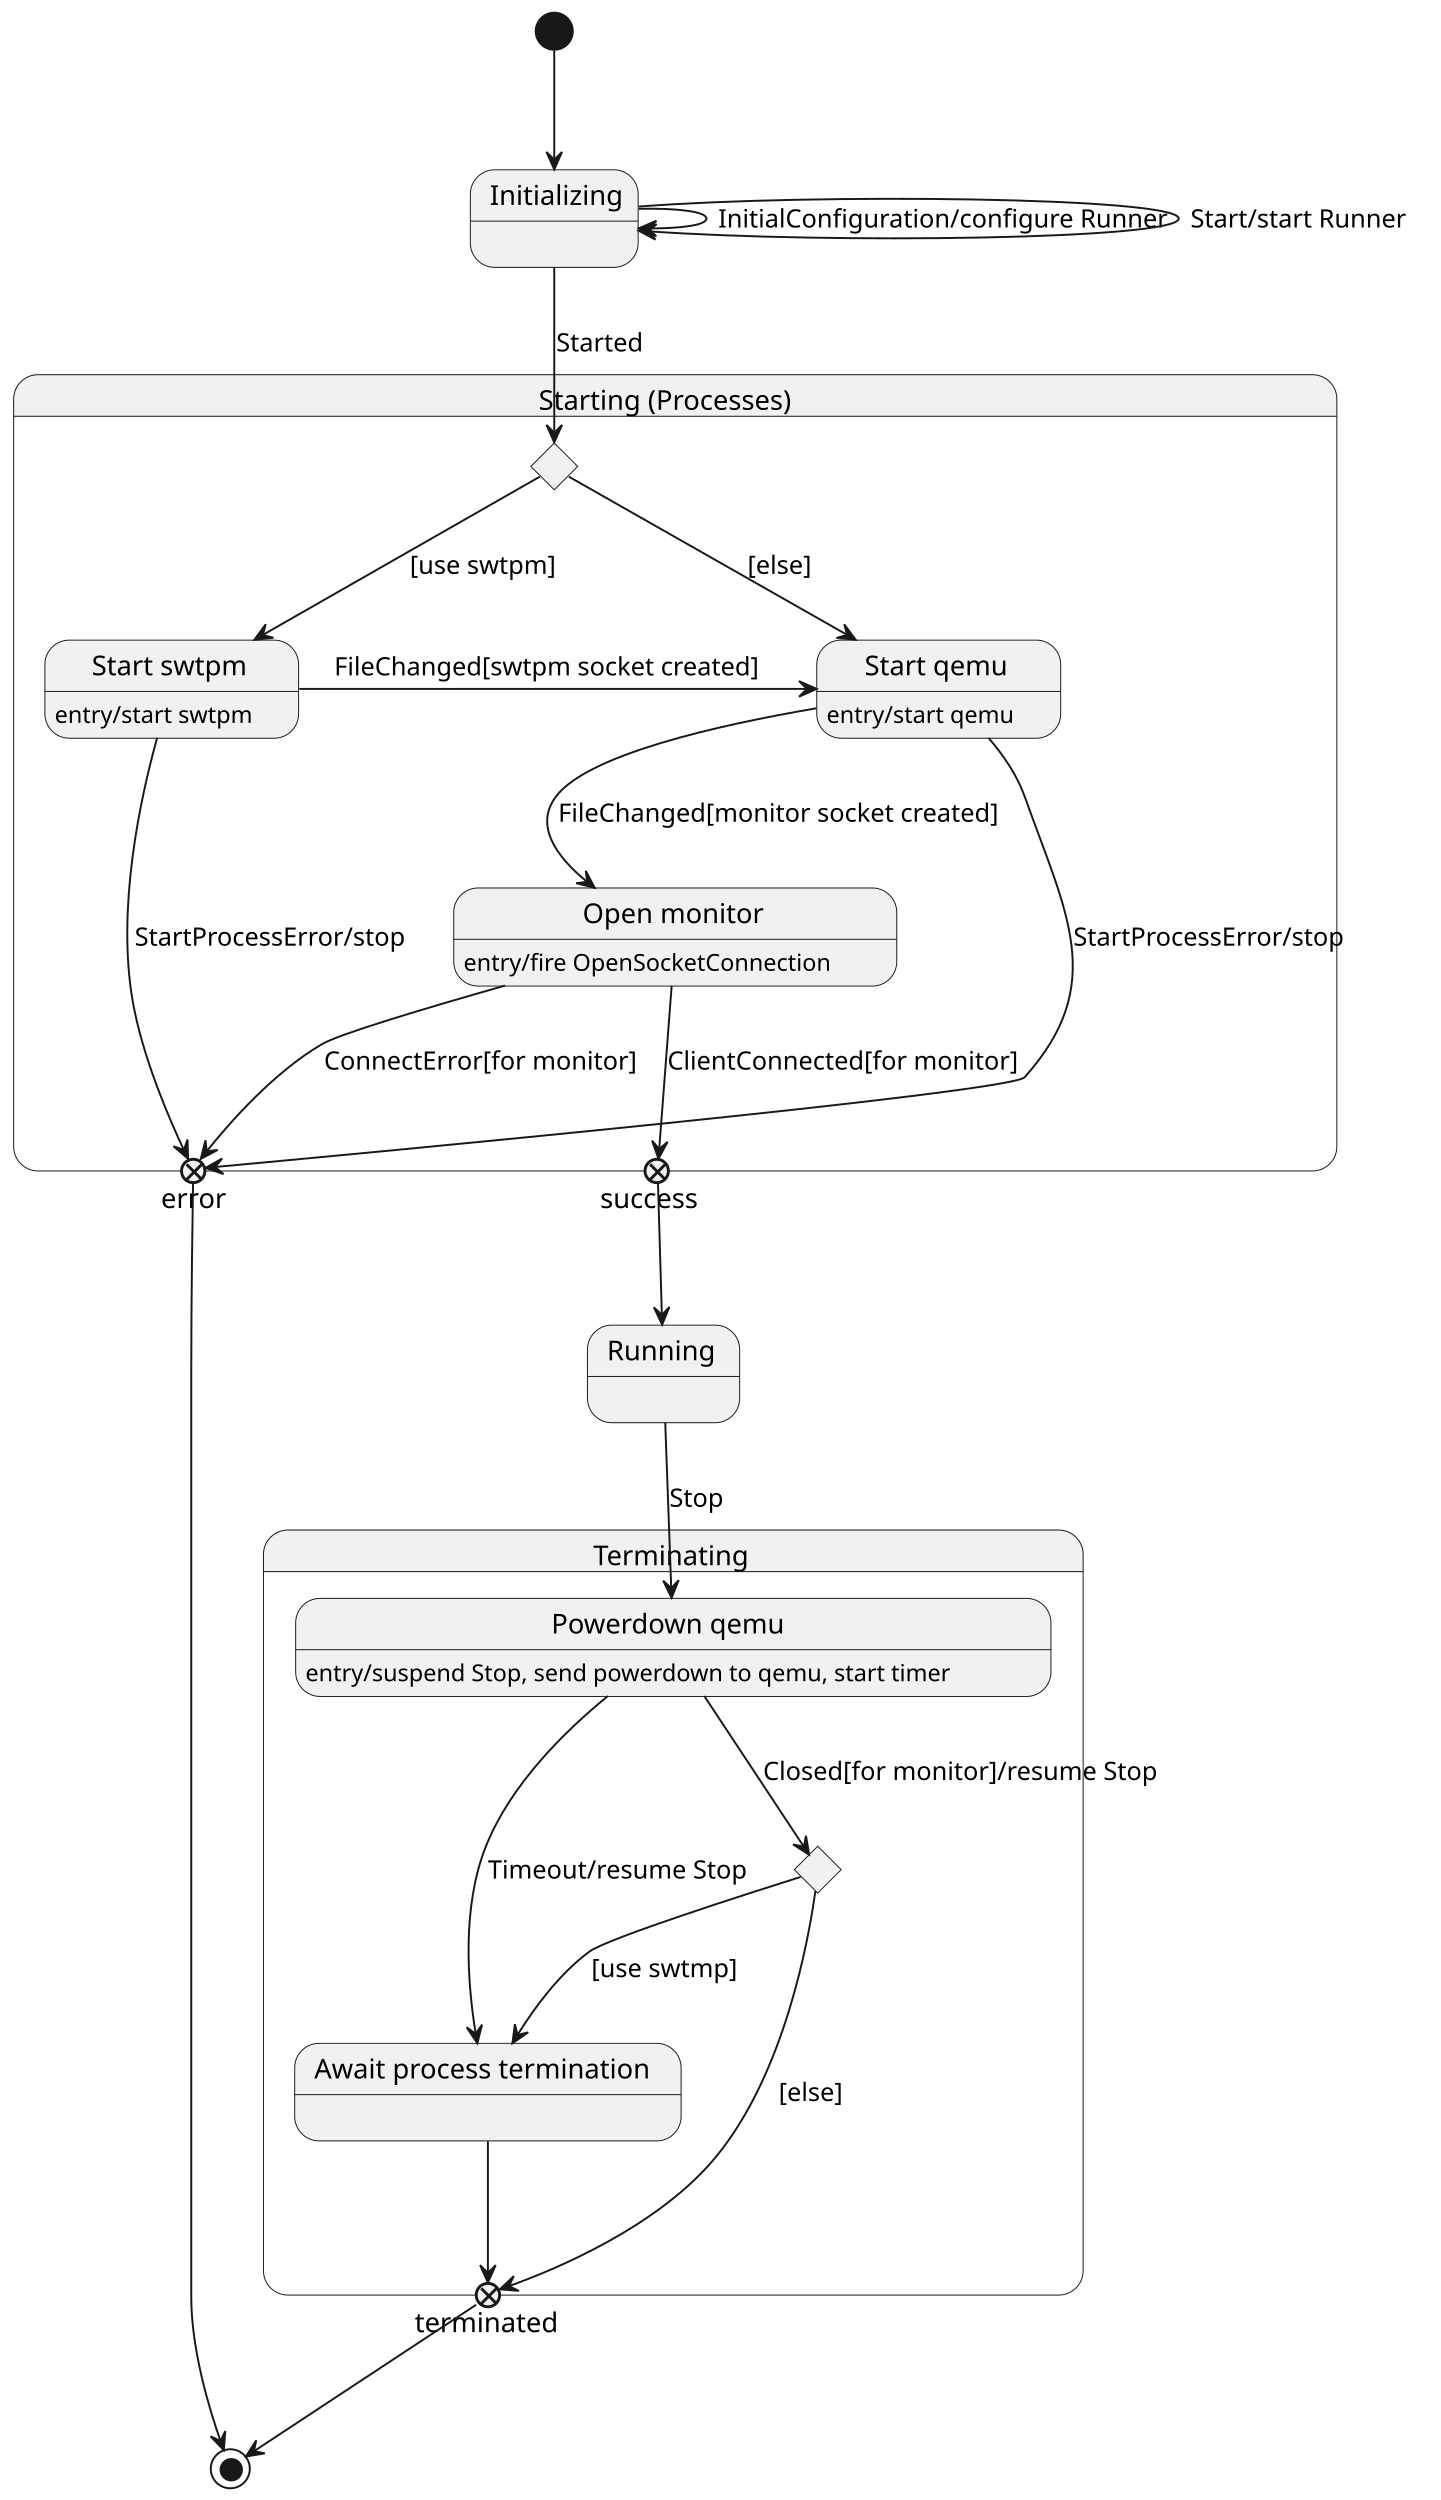
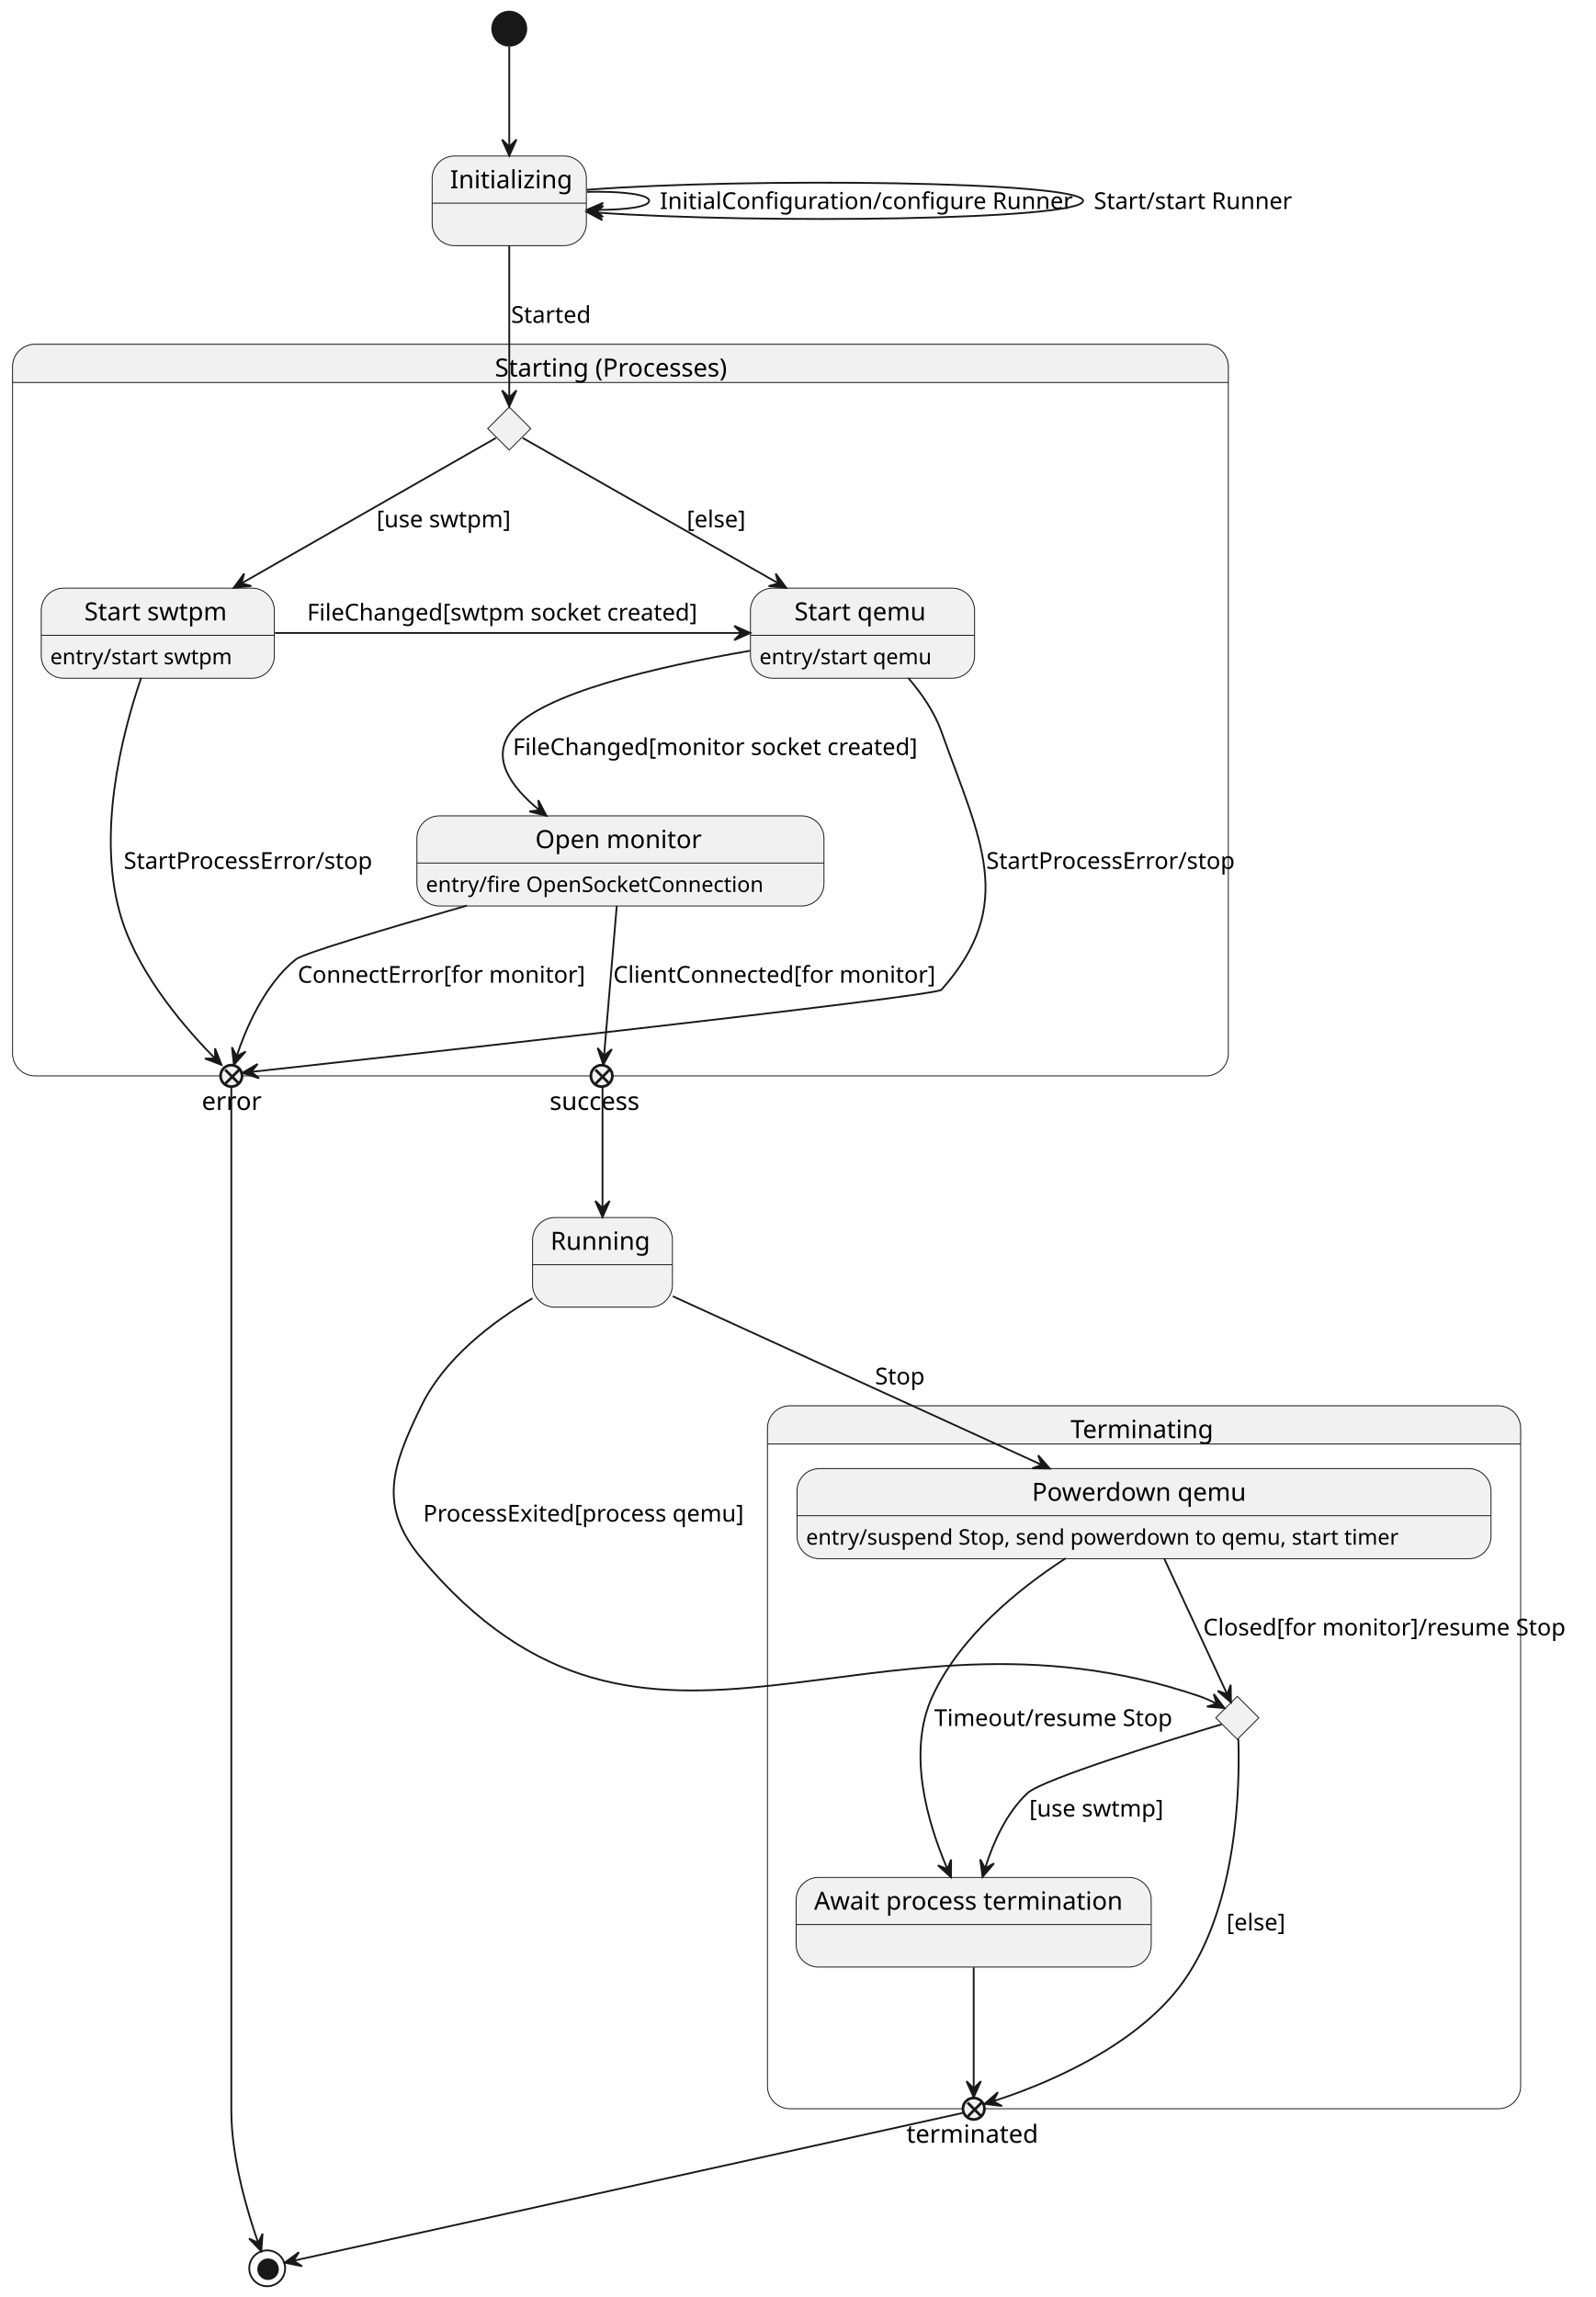
- <svg xmlns="http://www.w3.org/2000/svg" contentStyleType="text/css" height="1281px" preserveAspectRatio="none" style="width:738px;height:1281px;background:#FFFFFF;" version="1.1" viewBox="0 0 738 1281" width="738px" zoomAndPan="magnify">
+ <svg xmlns="http://www.w3.org/2000/svg" contentStyleType="text/css" height="1281px" preserveAspectRatio="none" style="width:890px;height:1281px;background:#FFFFFF;" version="1.1" viewBox="0 0 890 1281" width="890px" zoomAndPan="magnify">
  <defs />
  <g>
    <g id="cluster_StartingProcess">
      <path d="M19.5,192 L672.5,192 A12.5,12.5 0 0 1 685,204.5 L685,213.297 L7,213.297 L7,204.5 A12.5,12.5 0 0 1 19.5,192 " fill="#F1F1F1" style="stroke:#F1F1F1;stroke-width:1.0;" />
      <rect fill="none" height="408" rx="12.5" ry="12.5" style="stroke:#181818;stroke-width:0.5;" width="678" x="7" y="192" />
      <line style="stroke:#181818;stroke-width:0.5;" x1="7" x2="685" y1="213.297" y2="213.297" />
      <text fill="#000000" font-family="sans-serif" font-size="14" lengthAdjust="spacing" textLength="140" x="276" y="209.995">Starting (Processes)</text>
    </g>
    <g id="cluster_Terminating">
-       <path d="M147.5,784 L542.5,784 A12.5,12.5 0 0 1 555,796.5 L555,805.297 L135,805.297 L135,796.5 A12.5,12.5 0 0 1 147.5,784 " fill="#F1F1F1" style="stroke:#F1F1F1;stroke-width:1.0;" />
-       <rect fill="none" height="392" rx="12.5" ry="12.5" style="stroke:#181818;stroke-width:0.5;" width="420" x="135" y="784" />
-       <line style="stroke:#181818;stroke-width:0.5;" x1="135" x2="555" y1="805.297" y2="805.297" />
-       <text fill="#000000" font-family="sans-serif" font-size="14" lengthAdjust="spacing" textLength="82" x="304" y="801.995">Terminating</text>
+       <path d="M440.5,784 L835.5,784 A12.5,12.5 0 0 1 848,796.5 L848,805.297 L428,805.297 L428,796.5 A12.5,12.5 0 0 1 440.5,784 " fill="#F1F1F1" style="stroke:#F1F1F1;stroke-width:1.0;" />
+       <rect fill="none" height="392" rx="12.5" ry="12.5" style="stroke:#181818;stroke-width:0.5;" width="420" x="428" y="784" />
+       <line style="stroke:#181818;stroke-width:0.5;" x1="428" x2="848" y1="805.297" y2="805.297" />
+       <text fill="#000000" font-family="sans-serif" font-size="14" lengthAdjust="spacing" textLength="82" x="597" y="801.995">Terminating</text>
    </g>
    <g id="elem_which">
      <polygon fill="#F1F1F1" points="284,227,296,239,284,251,272,239,284,227" style="stroke:#181818;stroke-width:0.5;" />
    </g>
    <g id="StartingProcess.swtpm">
      <rect fill="#F1F1F1" height="50.266" rx="12.5" ry="12.5" style="stroke:#181818;stroke-width:0.5;" width="130" x="23" y="328" />
      <line style="stroke:#181818;stroke-width:0.5;" x1="23" x2="153" y1="354.297" y2="354.297" />
      <text fill="#000000" font-family="sans-serif" font-size="14" lengthAdjust="spacing" textLength="82" x="47" y="345.995">Start swtpm</text>
      <text fill="#000000" font-family="sans-serif" font-size="12" lengthAdjust="spacing" textLength="110" x="28" y="370.435">entry/start swtpm</text>
    </g>
    <g id="StartingProcess.qemu">
      <rect fill="#F1F1F1" height="50.266" rx="12.5" ry="12.5" style="stroke:#181818;stroke-width:0.5;" width="125" x="418.5" y="328" />
      <line style="stroke:#181818;stroke-width:0.5;" x1="418.5" x2="543.5" y1="354.297" y2="354.297" />
      <text fill="#000000" font-family="sans-serif" font-size="14" lengthAdjust="spacing" textLength="76" x="443" y="345.995">Start qemu</text>
      <text fill="#000000" font-family="sans-serif" font-size="12" lengthAdjust="spacing" textLength="105" x="423.5" y="370.435">entry/start qemu</text>
    </g>
    <g id="StartingProcess.monitor">
      <rect fill="#F1F1F1" height="50.266" rx="12.5" ry="12.5" style="stroke:#181818;stroke-width:0.5;" width="227" x="232.5" y="455" />
      <line style="stroke:#181818;stroke-width:0.5;" x1="232.5" x2="459.5" y1="481.297" y2="481.297" />
      <text fill="#000000" font-family="sans-serif" font-size="14" lengthAdjust="spacing" textLength="95" x="298.5" y="472.995">Open monitor</text>
      <text fill="#000000" font-family="sans-serif" font-size="12" lengthAdjust="spacing" textLength="207" x="237.5" y="497.435">entry/fire OpenSocketConnection</text>
    </g>
-     <text fill="#000000" font-family="sans-serif" font-size="14" lengthAdjust="spacing" textLength="58" x="307.5" y="618.995">success</text>
-     <ellipse cx="336.5" cy="600" fill="#F1F1F1" rx="6" ry="6" style="stroke:#181818;stroke-width:1.5;" />
-     <line style="stroke:#181818;stroke-width:1.5;" x1="340.889" x2="333.111" y1="604.389" y2="596.611" />
-     <line style="stroke:#181818;stroke-width:1.5;" x1="340.889" x2="333.111" y1="596.611" y2="604.389" />
-     <text fill="#000000" font-family="sans-serif" font-size="14" lengthAdjust="spacing" textLength="33" x="82.5" y="618.995">error</text>
-     <ellipse cx="99" cy="600" fill="#F1F1F1" rx="6" ry="6" style="stroke:#181818;stroke-width:1.5;" />
-     <line style="stroke:#181818;stroke-width:1.5;" x1="103.389" x2="95.611" y1="604.389" y2="596.611" />
-     <line style="stroke:#181818;stroke-width:1.5;" x1="103.389" x2="95.611" y1="596.611" y2="604.389" />
-     <text fill="#000000" font-family="sans-serif" font-size="14" lengthAdjust="spacing" textLength="75" x="212.5" y="1194.995">terminated</text>
-     <ellipse cx="250" cy="1176" fill="#F1F1F1" rx="6" ry="6" style="stroke:#181818;stroke-width:1.5;" />
-     <line style="stroke:#181818;stroke-width:1.5;" x1="254.389" x2="246.611" y1="1180.389" y2="1172.611" />
-     <line style="stroke:#181818;stroke-width:1.5;" x1="254.389" x2="246.611" y1="1172.611" y2="1180.389" />
+     <text fill="#000000" font-family="sans-serif" font-size="14" lengthAdjust="spacing" textLength="58" x="306.5" y="618.995">success</text>
+     <ellipse cx="335.5" cy="600" fill="#F1F1F1" rx="6" ry="6" style="stroke:#181818;stroke-width:1.5;" />
+     <line style="stroke:#181818;stroke-width:1.5;" x1="339.889" x2="332.111" y1="604.389" y2="596.611" />
+     <line style="stroke:#181818;stroke-width:1.5;" x1="339.889" x2="332.111" y1="596.611" y2="604.389" />
+     <text fill="#000000" font-family="sans-serif" font-size="14" lengthAdjust="spacing" textLength="33" x="112.5" y="618.995">error</text>
+     <ellipse cx="129" cy="600" fill="#F1F1F1" rx="6" ry="6" style="stroke:#181818;stroke-width:1.5;" />
+     <line style="stroke:#181818;stroke-width:1.5;" x1="133.389" x2="125.611" y1="604.389" y2="596.611" />
+     <line style="stroke:#181818;stroke-width:1.5;" x1="133.389" x2="125.611" y1="596.611" y2="604.389" />
+     <text fill="#000000" font-family="sans-serif" font-size="14" lengthAdjust="spacing" textLength="75" x="505.5" y="1194.995">terminated</text>
+     <ellipse cx="543" cy="1176" fill="#F1F1F1" rx="6" ry="6" style="stroke:#181818;stroke-width:1.5;" />
+     <line style="stroke:#181818;stroke-width:1.5;" x1="547.389" x2="539.611" y1="1180.389" y2="1172.611" />
+     <line style="stroke:#181818;stroke-width:1.5;" x1="547.389" x2="539.611" y1="1172.611" y2="1180.389" />
    <g id="elem_which2">
-       <polygon fill="#F1F1F1" points="419,946,431,958,419,970,407,958,419,946" style="stroke:#181818;stroke-width:0.5;" />
+       <polygon fill="#F1F1F1" points="690,946,702,958,690,970,678,958,690,946" style="stroke:#181818;stroke-width:0.5;" />
    </g>
    <g id="Terminating.qemuPowerdown">
-       <rect fill="#F1F1F1" height="50.266" rx="12.5" ry="12.5" style="stroke:#181818;stroke-width:0.5;" width="387" x="151.5" y="819" />
-       <line style="stroke:#181818;stroke-width:0.5;" x1="151.5" x2="538.5" y1="845.297" y2="845.297" />
-       <text fill="#000000" font-family="sans-serif" font-size="14" lengthAdjust="spacing" textLength="125" x="282.5" y="836.995">Powerdown qemu</text>
-       <text fill="#000000" font-family="sans-serif" font-size="12" lengthAdjust="spacing" textLength="367" x="156.5" y="861.436">entry/suspend Stop, send powerdown to qemu, start timer</text>
+       <rect fill="#F1F1F1" height="50.266" rx="12.5" ry="12.5" style="stroke:#181818;stroke-width:0.5;" width="387" x="444.5" y="819" />
+       <line style="stroke:#181818;stroke-width:0.5;" x1="444.5" x2="831.5" y1="845.297" y2="845.297" />
+       <text fill="#000000" font-family="sans-serif" font-size="14" lengthAdjust="spacing" textLength="125" x="575.5" y="836.995">Powerdown qemu</text>
+       <text fill="#000000" font-family="sans-serif" font-size="12" lengthAdjust="spacing" textLength="367" x="449.5" y="861.436">entry/suspend Stop, send powerdown to qemu, start timer</text>
    </g>
    <g id="Terminating.terminateProcesses">
-       <rect fill="#F1F1F1" height="50" rx="12.5" ry="12.5" style="stroke:#181818;stroke-width:0.5;" width="198" x="151" y="1047" />
-       <line style="stroke:#181818;stroke-width:0.5;" x1="151" x2="349" y1="1073.297" y2="1073.297" />
-       <text fill="#000000" font-family="sans-serif" font-size="14" lengthAdjust="spacing" textLength="178" x="161" y="1064.995">Await process termination</text>
+       <rect fill="#F1F1F1" height="50" rx="12.5" ry="12.5" style="stroke:#181818;stroke-width:0.5;" width="198" x="444" y="1047" />
+       <line style="stroke:#181818;stroke-width:0.5;" x1="444" x2="642" y1="1073.297" y2="1073.297" />
+       <text fill="#000000" font-family="sans-serif" font-size="14" lengthAdjust="spacing" textLength="178" x="454" y="1064.995">Await process termination</text>
    </g>
    <ellipse cx="284" cy="16" fill="#181818" rx="10" ry="10" style="stroke:none;stroke-width:1.0;" />
    <g id="Initializing">
      <rect fill="#F1F1F1" height="50" rx="12.5" ry="12.5" style="stroke:#181818;stroke-width:0.5;" width="86" x="241" y="87" />
      <line style="stroke:#181818;stroke-width:0.5;" x1="241" x2="327" y1="113.297" y2="113.297" />
      <text fill="#000000" font-family="sans-serif" font-size="14" lengthAdjust="spacing" textLength="66" x="251" y="104.995">Initializing</text>
    </g>
    <g id="Running">
-       <rect fill="#F1F1F1" height="50" rx="12.5" ry="12.5" style="stroke:#181818;stroke-width:0.5;" width="78" x="301" y="679" />
-       <line style="stroke:#181818;stroke-width:0.5;" x1="301" x2="379" y1="705.297" y2="705.297" />
-       <text fill="#000000" font-family="sans-serif" font-size="14" lengthAdjust="spacing" textLength="58" x="311" y="696.995">Running</text>
+       <rect fill="#F1F1F1" height="50" rx="12.5" ry="12.5" style="stroke:#181818;stroke-width:0.5;" width="78" x="297" y="679" />
+       <line style="stroke:#181818;stroke-width:0.5;" x1="297" x2="375" y1="705.297" y2="705.297" />
+       <text fill="#000000" font-family="sans-serif" font-size="14" lengthAdjust="spacing" textLength="58" x="307" y="696.995">Running</text>
    </g>
-     <ellipse cx="118" cy="1265" fill="none" rx="10" ry="10" style="stroke:#181818;stroke-width:1.0;" />
-     <ellipse cx="118.5" cy="1265.5" fill="#181818" rx="6" ry="6" style="stroke:none;stroke-width:1.0;" />
+     <ellipse cx="149" cy="1265" fill="none" rx="10" ry="10" style="stroke:#181818;stroke-width:1.0;" />
+     <ellipse cx="149.5" cy="1265.5" fill="#181818" rx="6" ry="6" style="stroke:none;stroke-width:1.0;" />
    <g id="link_*start*_Initializing">
      <path d="M284,26.01 C284,38.7 284,62.41 284,81.57 " fill="none" id="*start*-to-Initializing" style="stroke:#181818;stroke-width:1.0;" />
      <polygon fill="#181818" points="284,86.84,288,77.84,284,81.84,280,77.84,284,86.84" style="stroke:#181818;stroke-width:1.0;" />
    </g>
    <g id="link_Initializing_Initializing">
      <path d="M327.31,107 C346,106.59 362,108.26 362,112 C362,115.39 348.86,117.08 332.49,117.06 " fill="none" id="Initializing-to-Initializing" style="stroke:#181818;stroke-width:1.0;" />
      <polygon fill="#181818" points="327.31,117,336.264,121.103,332.31,117.057,336.355,113.103,327.31,117" style="stroke:#181818;stroke-width:1.0;" />
      <text fill="#000000" font-family="sans-serif" font-size="13" lengthAdjust="spacing" textLength="230" x="368" y="116.567">InitialConfiguration/configure Runner</text>
    </g>
    <g id="link_Initializing_Initializing">
      <path d="M327.19,105.85 C417.17,98.97 604,101.02 604,112 C604,122.78 424.04,124.95 332.3,118.52 " fill="none" id="Initializing-to-Initializing-1" style="stroke:#181818;stroke-width:1.0;" />
      <polygon fill="#181818" points="327.19,118.15,335.868,122.808,332.176,118.522,336.462,114.83,327.19,118.15" style="stroke:#181818;stroke-width:1.0;" />
      <text fill="#000000" font-family="sans-serif" font-size="13" lengthAdjust="spacing" textLength="115" x="610" y="116.567">Start/start Runner</text>
    </g>
    <g id="link_which_swtpm">
      <path d="M276.56,244.25 C253.66,257.34 182.93,297.75 134.91,325.19 " fill="none" id="which-to-swtpm" style="stroke:#181818;stroke-width:1.0;" />
      <polygon fill="#181818" points="130.34,327.81,140.137,326.797,134.676,325.32,136.153,319.859,130.34,327.81" style="stroke:#181818;stroke-width:1.0;" />
      <text fill="#000000" font-family="sans-serif" font-size="13" lengthAdjust="spacing" textLength="79" x="210" y="294.067">[use swtpm]</text>
    </g>
    <g id="link_which_qemu">
      <path d="M291.48,244.25 C314.5,257.34 385.58,297.75 433.85,325.19 " fill="none" id="which-to-qemu" style="stroke:#181818;stroke-width:1.0;" />
      <polygon fill="#181818" points="438.44,327.81,432.585,319.89,434.091,325.343,428.638,326.849,438.44,327.81" style="stroke:#181818;stroke-width:1.0;" />
      <text fill="#000000" font-family="sans-serif" font-size="13" lengthAdjust="spacing" textLength="36" x="383" y="294.067">[else]</text>
    </g>
    <g id="link_swtpm_error">
-       <path d="M80.52,378.08 C71.83,409.32 59.69,465.45 68,513 C73.01,541.65 86.73,573.36 94.13,589.06 " fill="none" id="swtpm-to-error" style="stroke:#181818;stroke-width:1.0;" />
-       <polygon fill="#181818" points="96.37,593.74,96.099,583.895,94.214,589.229,88.88,587.344,96.37,593.74" style="stroke:#181818;stroke-width:1.0;" />
+       <path d="M78.73,378.02 C67.91,409.67 53.26,466.74 68,513 C78.26,545.2 105.45,575.69 119.82,590.19 " fill="none" id="swtpm-to-error" style="stroke:#181818;stroke-width:1.0;" />
+       <polygon fill="#181818" points="123.5,593.84,119.927,584.662,119.95,590.319,114.293,590.342,123.5,593.84" style="stroke:#181818;stroke-width:1.0;" />
      <text fill="#000000" font-family="sans-serif" font-size="13" lengthAdjust="spacing" textLength="145" x="69" y="484.567">StartProcessError/stop</text>
    </g>
    <g id="link_swtpm_qemu">
      <path d="M153.34,353 C225.27,353 340.38,353 413.26,353 " fill="none" id="swtpm-to-qemu" style="stroke:#181818;stroke-width:1.0;" />
      <polygon fill="#181818" points="418.43,353,409.43,349,413.43,353,409.43,357,418.43,353" style="stroke:#181818;stroke-width:1.0;" />
      <text fill="#000000" font-family="sans-serif" font-size="13" lengthAdjust="spacing" textLength="229" x="171.25" y="346.067">FileChanged[swtpm socket created]</text>
    </g>
    <g id="link_qemu_error">
-       <path d="M506.52,378.1 C513.95,386.73 521.11,397.06 525,408 C546.46,468.3 567.7,504.33 525,552 C517.85,559.99 178.09,591.71 110.59,597.93 " fill="none" id="qemu-to-error" style="stroke:#181818;stroke-width:1.0;" />
-       <polygon fill="#181818" points="105.24,598.43,114.569,601.589,110.219,597.972,113.836,593.623,105.24,598.43" style="stroke:#181818;stroke-width:1.0;" />
+       <path d="M506.52,378.1 C513.95,386.73 521.11,397.06 525,408 C546.46,468.3 567.5,504.15 525,552 C521.69,555.72 204.53,590.71 140.27,597.76 " fill="none" id="qemu-to-error" style="stroke:#181818;stroke-width:1.0;" />
+       <polygon fill="#181818" points="135.16,598.33,144.541,601.329,140.131,597.787,143.673,593.377,135.16,598.33" style="stroke:#181818;stroke-width:1.0;" />
      <text fill="#000000" font-family="sans-serif" font-size="13" lengthAdjust="spacing" textLength="145" x="550" y="484.567">StartProcessError/stop</text>
    </g>
    <g id="link_qemu_monitor">
      <path d="M418.29,362.93 C367.3,371.63 301.25,386.66 285,408 C273.65,422.9 284.88,438.77 300.66,451.72 " fill="none" id="qemu-to-monitor" style="stroke:#181818;stroke-width:1.0;" />
      <polygon fill="#181818" points="304.76,454.95,300.153,446.245,300.828,451.861,295.212,452.536,304.76,454.95" style="stroke:#181818;stroke-width:1.0;" />
      <text fill="#000000" font-family="sans-serif" font-size="13" lengthAdjust="spacing" textLength="237" x="286" y="421.067">FileChanged[monitor socket created]</text>
    </g>
    <g id="link_monitor_success">
-       <path d="M344.16,505.16 C342.2,530.83 339.2,570.19 337.79,588.71 " fill="none" id="monitor-to-success" style="stroke:#181818;stroke-width:1.0;" />
-       <polygon fill="#181818" points="337.4,593.74,342.082,585.075,337.786,588.755,334.106,584.458,337.4,593.74" style="stroke:#181818;stroke-width:1.0;" />
+       <path d="M343.95,505.16 C341.78,530.83 338.44,570.19 336.87,588.71 " fill="none" id="monitor-to-success" style="stroke:#181818;stroke-width:1.0;" />
+       <polygon fill="#181818" points="336.45,593.74,341.206,585.116,336.878,588.758,333.236,584.431,336.45,593.74" style="stroke:#181818;stroke-width:1.0;" />
      <text fill="#000000" font-family="sans-serif" font-size="13" lengthAdjust="spacing" textLength="186" x="342" y="548.067">ClientConnected[for monitor]</text>
    </g>
    <g id="link_monitor_error">
-       <path d="M258.76,505.02 C216.86,516.93 173.81,529.84 165,535 C140.01,549.64 117.28,575.69 106.17,589.61 " fill="none" id="monitor-to-error" style="stroke:#181818;stroke-width:1.0;" />
-       <polygon fill="#181818" points="102.86,593.83,111.565,589.223,105.948,589.898,105.274,584.282,102.86,593.83" style="stroke:#181818;stroke-width:1.0;" />
+       <path d="M260.39,505.02 C215.59,517.85 169.15,531.68 165,535 C147.24,549.19 136.75,574.67 132.03,588.82 " fill="none" id="monitor-to-error" style="stroke:#181818;stroke-width:1.0;" />
+       <polygon fill="#181818" points="130.44,593.8,136.981,586.437,131.957,589.036,129.358,584.011,130.44,593.8" style="stroke:#181818;stroke-width:1.0;" />
      <text fill="#000000" font-family="sans-serif" font-size="13" lengthAdjust="spacing" textLength="165" x="166" y="548.067">ConnectError[for monitor]</text>
    </g>
    <g id="link_Initializing_which">
      <path d="M284,137.1 C284,161.95 284,200.03 284,221.6 " fill="none" id="Initializing-to-which" style="stroke:#181818;stroke-width:1.0;" />
      <polygon fill="#181818" points="284,226.71,288,217.71,284,221.71,280,217.71,284,226.71" style="stroke:#181818;stroke-width:1.0;" />
      <text fill="#000000" font-family="sans-serif" font-size="13" lengthAdjust="spacing" textLength="48" x="285" y="180.067">Started</text>
    </g>
    <g id="link_success_Running">
-       <path d="M337.15,606.2 C337.51,618.43 338.43,649.77 339.13,673.51 " fill="none" id="success-to-Running" style="stroke:#181818;stroke-width:1.0;" />
-       <polygon fill="#181818" points="339.29,678.75,343.031,669.639,339.147,673.752,335.035,669.868,339.29,678.75" style="stroke:#181818;stroke-width:1.0;" />
+       <path d="M336,606.2 C336,618.43 336,649.77 336,673.51 " fill="none" id="success-to-Running" style="stroke:#181818;stroke-width:1.0;" />
+       <polygon fill="#181818" points="336,678.75,340,669.75,336,673.75,332,669.75,336,678.75" style="stroke:#181818;stroke-width:1.0;" />
    </g>
    <g id="link_error_*end*">
-       <path d="M98.91,606.09 C98.67,621 98,665.81 98,703 C98,703 98,703 98,1177 C98,1203.69 107.05,1233.83 112.97,1250.71 " fill="none" id="error-to-*end*" style="stroke:#181818;stroke-width:1.0;" />
-       <polygon fill="#181818" points="114.7,1255.51,115.427,1245.688,113.012,1250.804,107.896,1248.389,114.7,1255.51" style="stroke:#181818;stroke-width:1.0;" />
+       <path d="M129,606.09 C129,621 129,665.81 129,703 C129,703 129,703 129,1177 C129,1203.69 138.05,1233.83 143.97,1250.71 " fill="none" id="error-to-*end*" style="stroke:#181818;stroke-width:1.0;" />
+       <polygon fill="#181818" points="145.7,1255.51,146.427,1245.688,144.012,1250.804,138.896,1248.389,145.7,1255.51" style="stroke:#181818;stroke-width:1.0;" />
    </g>
    <g id="link_qemuPowerdown_which2">
-       <path d="M360.87,869.03 C376.56,892.76 399.85,928.02 411.62,945.84 " fill="none" id="qemuPowerdown-to-which2" style="stroke:#181818;stroke-width:1.0;" />
-       <polygon fill="#181818" points="414.62,950.37,412.994,940.656,411.863,946.199,406.32,945.067,414.62,950.37" style="stroke:#181818;stroke-width:1.0;" />
-       <text fill="#000000" font-family="sans-serif" font-size="13" lengthAdjust="spacing" textLength="211" x="391" y="912.067">Closed[for monitor]/resume Stop</text>
+       <path d="M649.16,869.03 C659.96,892.29 675.9,926.63 684.32,944.76 " fill="none" id="qemuPowerdown-to-which2" style="stroke:#181818;stroke-width:1.0;" />
+       <polygon fill="#181818" points="686.48,949.42,686.323,939.572,684.376,944.884,679.065,942.938,686.48,949.42" style="stroke:#181818;stroke-width:1.0;" />
+       <text fill="#000000" font-family="sans-serif" font-size="13" lengthAdjust="spacing" textLength="211" x="671" y="912.067">Closed[for monitor]/resume Stop</text>
    </g>
    <g id="link_qemuPowerdown_terminateProcesses">
-       <path d="M311.47,869.05 C289.1,887.29 261.56,914.55 249,946 C236.62,976.99 239.47,1015.84 243.73,1041.94 " fill="none" id="qemuPowerdown-to-terminateProcesses" style="stroke:#181818;stroke-width:1.0;" />
-       <polygon fill="#181818" points="244.59,1046.98,246.989,1037.428,243.733,1042.054,239.107,1038.799,244.59,1046.98" style="stroke:#181818;stroke-width:1.0;" />
-       <text fill="#000000" font-family="sans-serif" font-size="13" lengthAdjust="spacing" textLength="139" x="250" y="962.567">Timeout/resume Stop</text>
+       <path d="M594.34,869.01 C567.44,886.46 535.28,912.81 520,946 C505.75,976.95 517.06,1016.03 528.27,1042.18 " fill="none" id="qemuPowerdown-to-terminateProcesses" style="stroke:#181818;stroke-width:1.0;" />
+       <polygon fill="#181818" points="530.36,1046.91,530.391,1037.061,528.344,1042.334,523.071,1040.287,530.36,1046.91" style="stroke:#181818;stroke-width:1.0;" />
+       <text fill="#000000" font-family="sans-serif" font-size="13" lengthAdjust="spacing" textLength="139" x="521" y="962.567">Timeout/resume Stop</text>
    </g>
    <g id="link_which2_terminateProcesses">
-       <path d="M410.27,961.73 C384.69,969.77 311.12,993.24 302,1000 C286.87,1011.21 274.26,1028.09 265.24,1042.57 " fill="none" id="which2-to-terminateProcesses" style="stroke:#181818;stroke-width:1.0;" />
-       <polygon fill="#181818" points="262.56,1046.98,270.656,1041.372,265.16,1042.709,263.823,1037.212,262.56,1046.98" style="stroke:#181818;stroke-width:1.0;" />
-       <text fill="#000000" font-family="sans-serif" font-size="13" lengthAdjust="spacing" textLength="79" x="303" y="1013.067">[use swtmp]</text>
+       <path d="M681.19,961.63 C655.39,969.41 581.28,992.23 573,1000 C561.27,1011.01 553.94,1027.34 549.47,1041.57 " fill="none" id="which2-to-terminateProcesses" style="stroke:#181818;stroke-width:1.0;" />
+       <polygon fill="#181818" points="547.95,1046.7,554.331,1039.197,549.363,1041.904,546.657,1036.936,547.95,1046.7" style="stroke:#181818;stroke-width:1.0;" />
+       <text fill="#000000" font-family="sans-serif" font-size="13" lengthAdjust="spacing" textLength="79" x="574" y="1013.067">[use swtmp]</text>
    </g>
    <g id="link_which2_terminated">
-       <path d="M417.8,969 C414.28,994.38 401.98,1062.35 367,1105 C337.4,1141.09 283.98,1163.11 261,1171.33 " fill="none" id="which2-to-terminated" style="stroke:#181818;stroke-width:1.0;" />
-       <polygon fill="#181818" points="256.09,1173.04,265.906,1173.838,260.809,1171.386,263.261,1166.289,256.09,1173.04" style="stroke:#181818;stroke-width:1.0;" />
-       <text fill="#000000" font-family="sans-serif" font-size="13" lengthAdjust="spacing" textLength="36" x="399" y="1076.567">[else]</text>
+       <path d="M690.58,969.67 C691.45,995.46 690.4,1062.16 660,1105 C632.86,1143.24 577.65,1164.22 554.08,1171.75 " fill="none" id="which2-to-terminated" style="stroke:#181818;stroke-width:1.0;" />
+       <polygon fill="#181818" points="549.05,1173.3,558.828,1174.478,553.829,1171.831,556.477,1166.832,549.05,1173.3" style="stroke:#181818;stroke-width:1.0;" />
+       <text fill="#000000" font-family="sans-serif" font-size="13" lengthAdjust="spacing" textLength="36" x="684" y="1076.567">[else]</text>
    </g>
    <g id="link_terminateProcesses_terminated">
-       <path d="M250,1097.17 C250,1118.58 250,1148.8 250,1164.54 " fill="none" id="terminateProcesses-to-terminated" style="stroke:#181818;stroke-width:1.0;" />
-       <polygon fill="#181818" points="250,1169.65,254,1160.65,250,1164.65,246,1160.65,250,1169.65" style="stroke:#181818;stroke-width:1.0;" />
+       <path d="M543,1097.17 C543,1118.58 543,1148.8 543,1164.54 " fill="none" id="terminateProcesses-to-terminated" style="stroke:#181818;stroke-width:1.0;" />
+       <polygon fill="#181818" points="543,1169.65,547,1160.65,543,1164.65,539,1160.65,543,1169.65" style="stroke:#181818;stroke-width:1.0;" />
    </g>
    <g id="link_Running_qemuPowerdown">
-       <path d="M340.87,729.04 C341.72,752.54 343.02,788.37 343.93,813.57 " fill="none" id="Running-to-qemuPowerdown" style="stroke:#181818;stroke-width:1.0;" />
-       <polygon fill="#181818" points="344.12,818.77,347.783,809.628,343.934,813.773,339.789,809.925,344.12,818.77" style="stroke:#181818;stroke-width:1.0;" />
-       <text fill="#000000" font-family="sans-serif" font-size="13" lengthAdjust="spacing" textLength="30" x="343" y="772.067">Stop</text>
+       <path d="M375.17,722.9 C427.51,746.82 520.64,789.37 580.82,816.87 " fill="none" id="Running-to-qemuPowerdown" style="stroke:#181818;stroke-width:1.0;" />
+       <polygon fill="#181818" points="585.46,818.99,578.95,811.6,580.916,816.904,575.612,818.87,585.46,818.99" style="stroke:#181818;stroke-width:1.0;" />
+       <text fill="#000000" font-family="sans-serif" font-size="13" lengthAdjust="spacing" textLength="30" x="488" y="772.067">Stop</text>
+     </g>
+     <g id="link_Running_which2">
+       <path d="M296.93,724.06 C274.32,737.41 247.87,757.59 235,784 C218.45,817.96 210.73,840.05 235,869 C360.84,1019.14 483.61,882.7 669,946 C672.17,947.08 675.45,948.59 678.44,950.14 " fill="none" id="Running-to-which2" style="stroke:#181818;stroke-width:1.0;" />
+       <polygon fill="#181818" points="682.86,952.56,676.885,944.731,678.474,950.16,673.045,951.749,682.86,952.56" style="stroke:#181818;stroke-width:1.0;" />
+       <text fill="#000000" font-family="sans-serif" font-size="13" lengthAdjust="spacing" textLength="190" x="236" y="848.567">ProcessExited[process qemu]</text>
    </g>
    <g id="link_terminated_*end*">
-       <path d="M243.99,1180.96 C223.77,1194.29 158,1237.64 130.38,1255.84 " fill="none" id="terminated-to-*end*" style="stroke:#181818;stroke-width:1.0;" />
-       <polygon fill="#181818" points="125.99,1258.73,135.704,1257.104,130.161,1255.973,131.293,1250.43,125.99,1258.73" style="stroke:#181818;stroke-width:1.0;" />
+       <path d="M536.81,1178.37 C493.01,1188.04 229.61,1246.2 163.86,1260.72 " fill="none" id="terminated-to-*end*" style="stroke:#181818;stroke-width:1.0;" />
+       <polygon fill="#181818" points="158.79,1261.84,168.438,1263.819,163.674,1260.769,166.724,1256.005,158.79,1261.84" style="stroke:#181818;stroke-width:1.0;" />
    </g>
  </g>
</svg>
